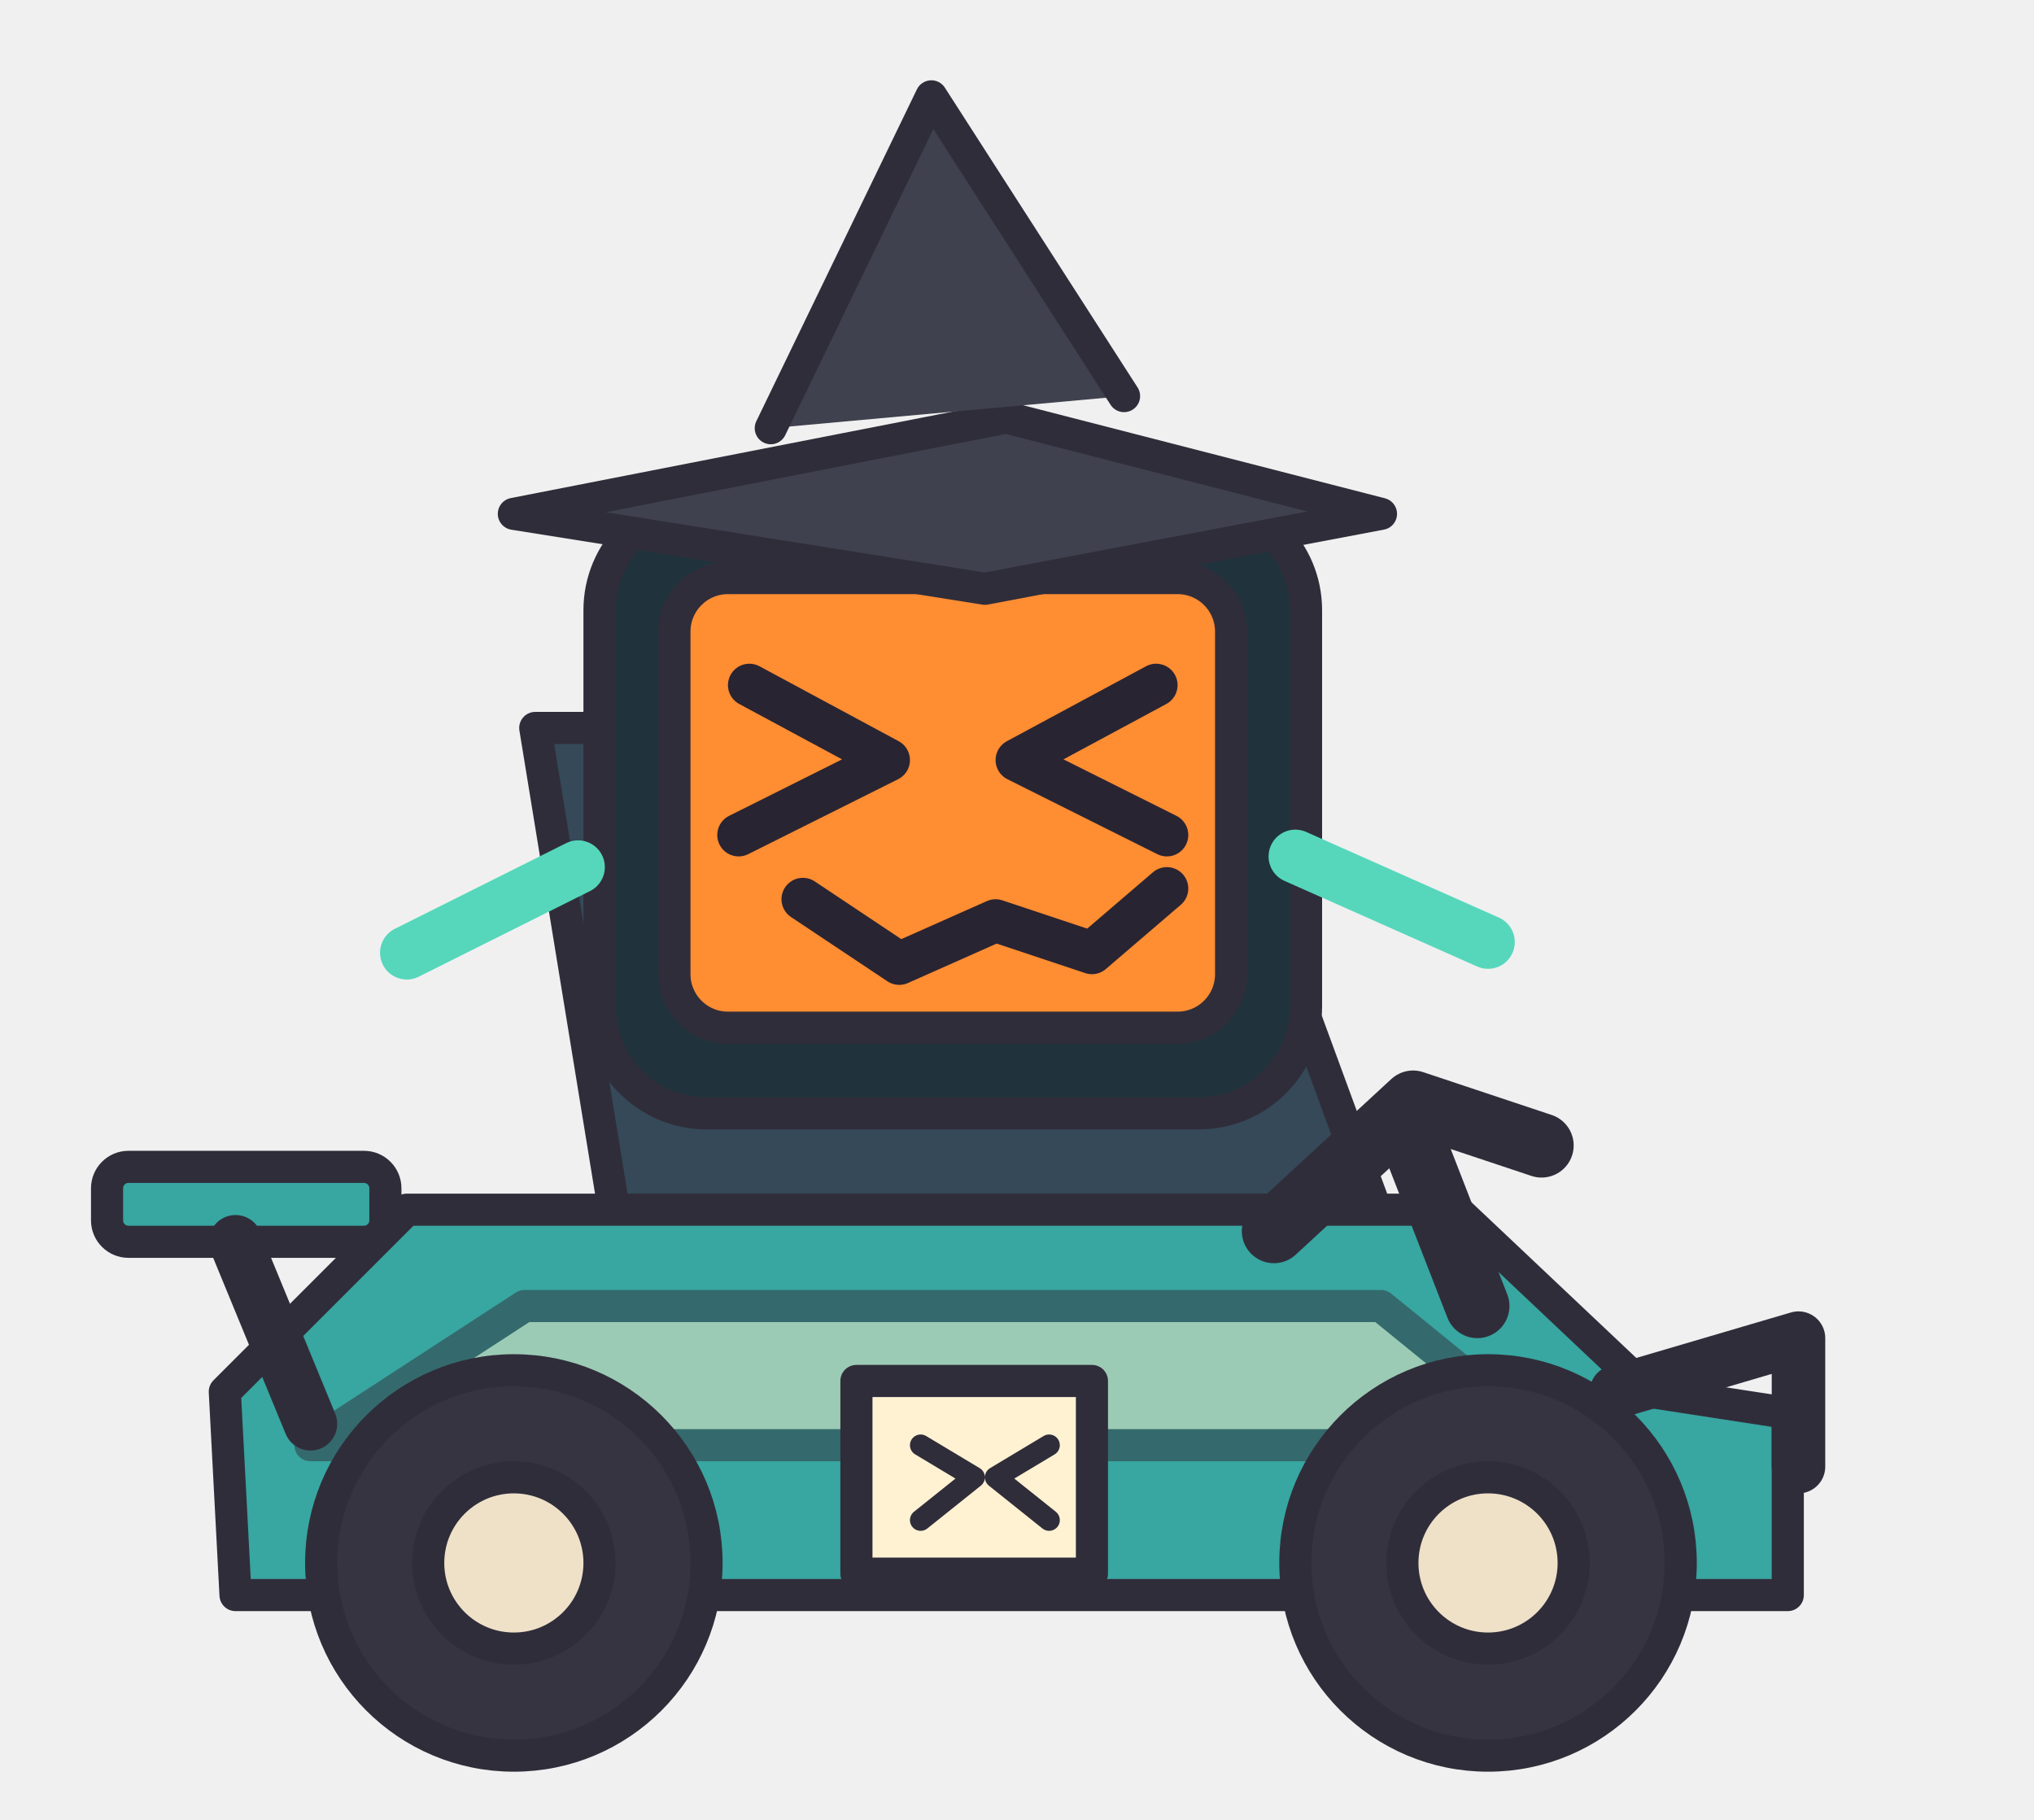
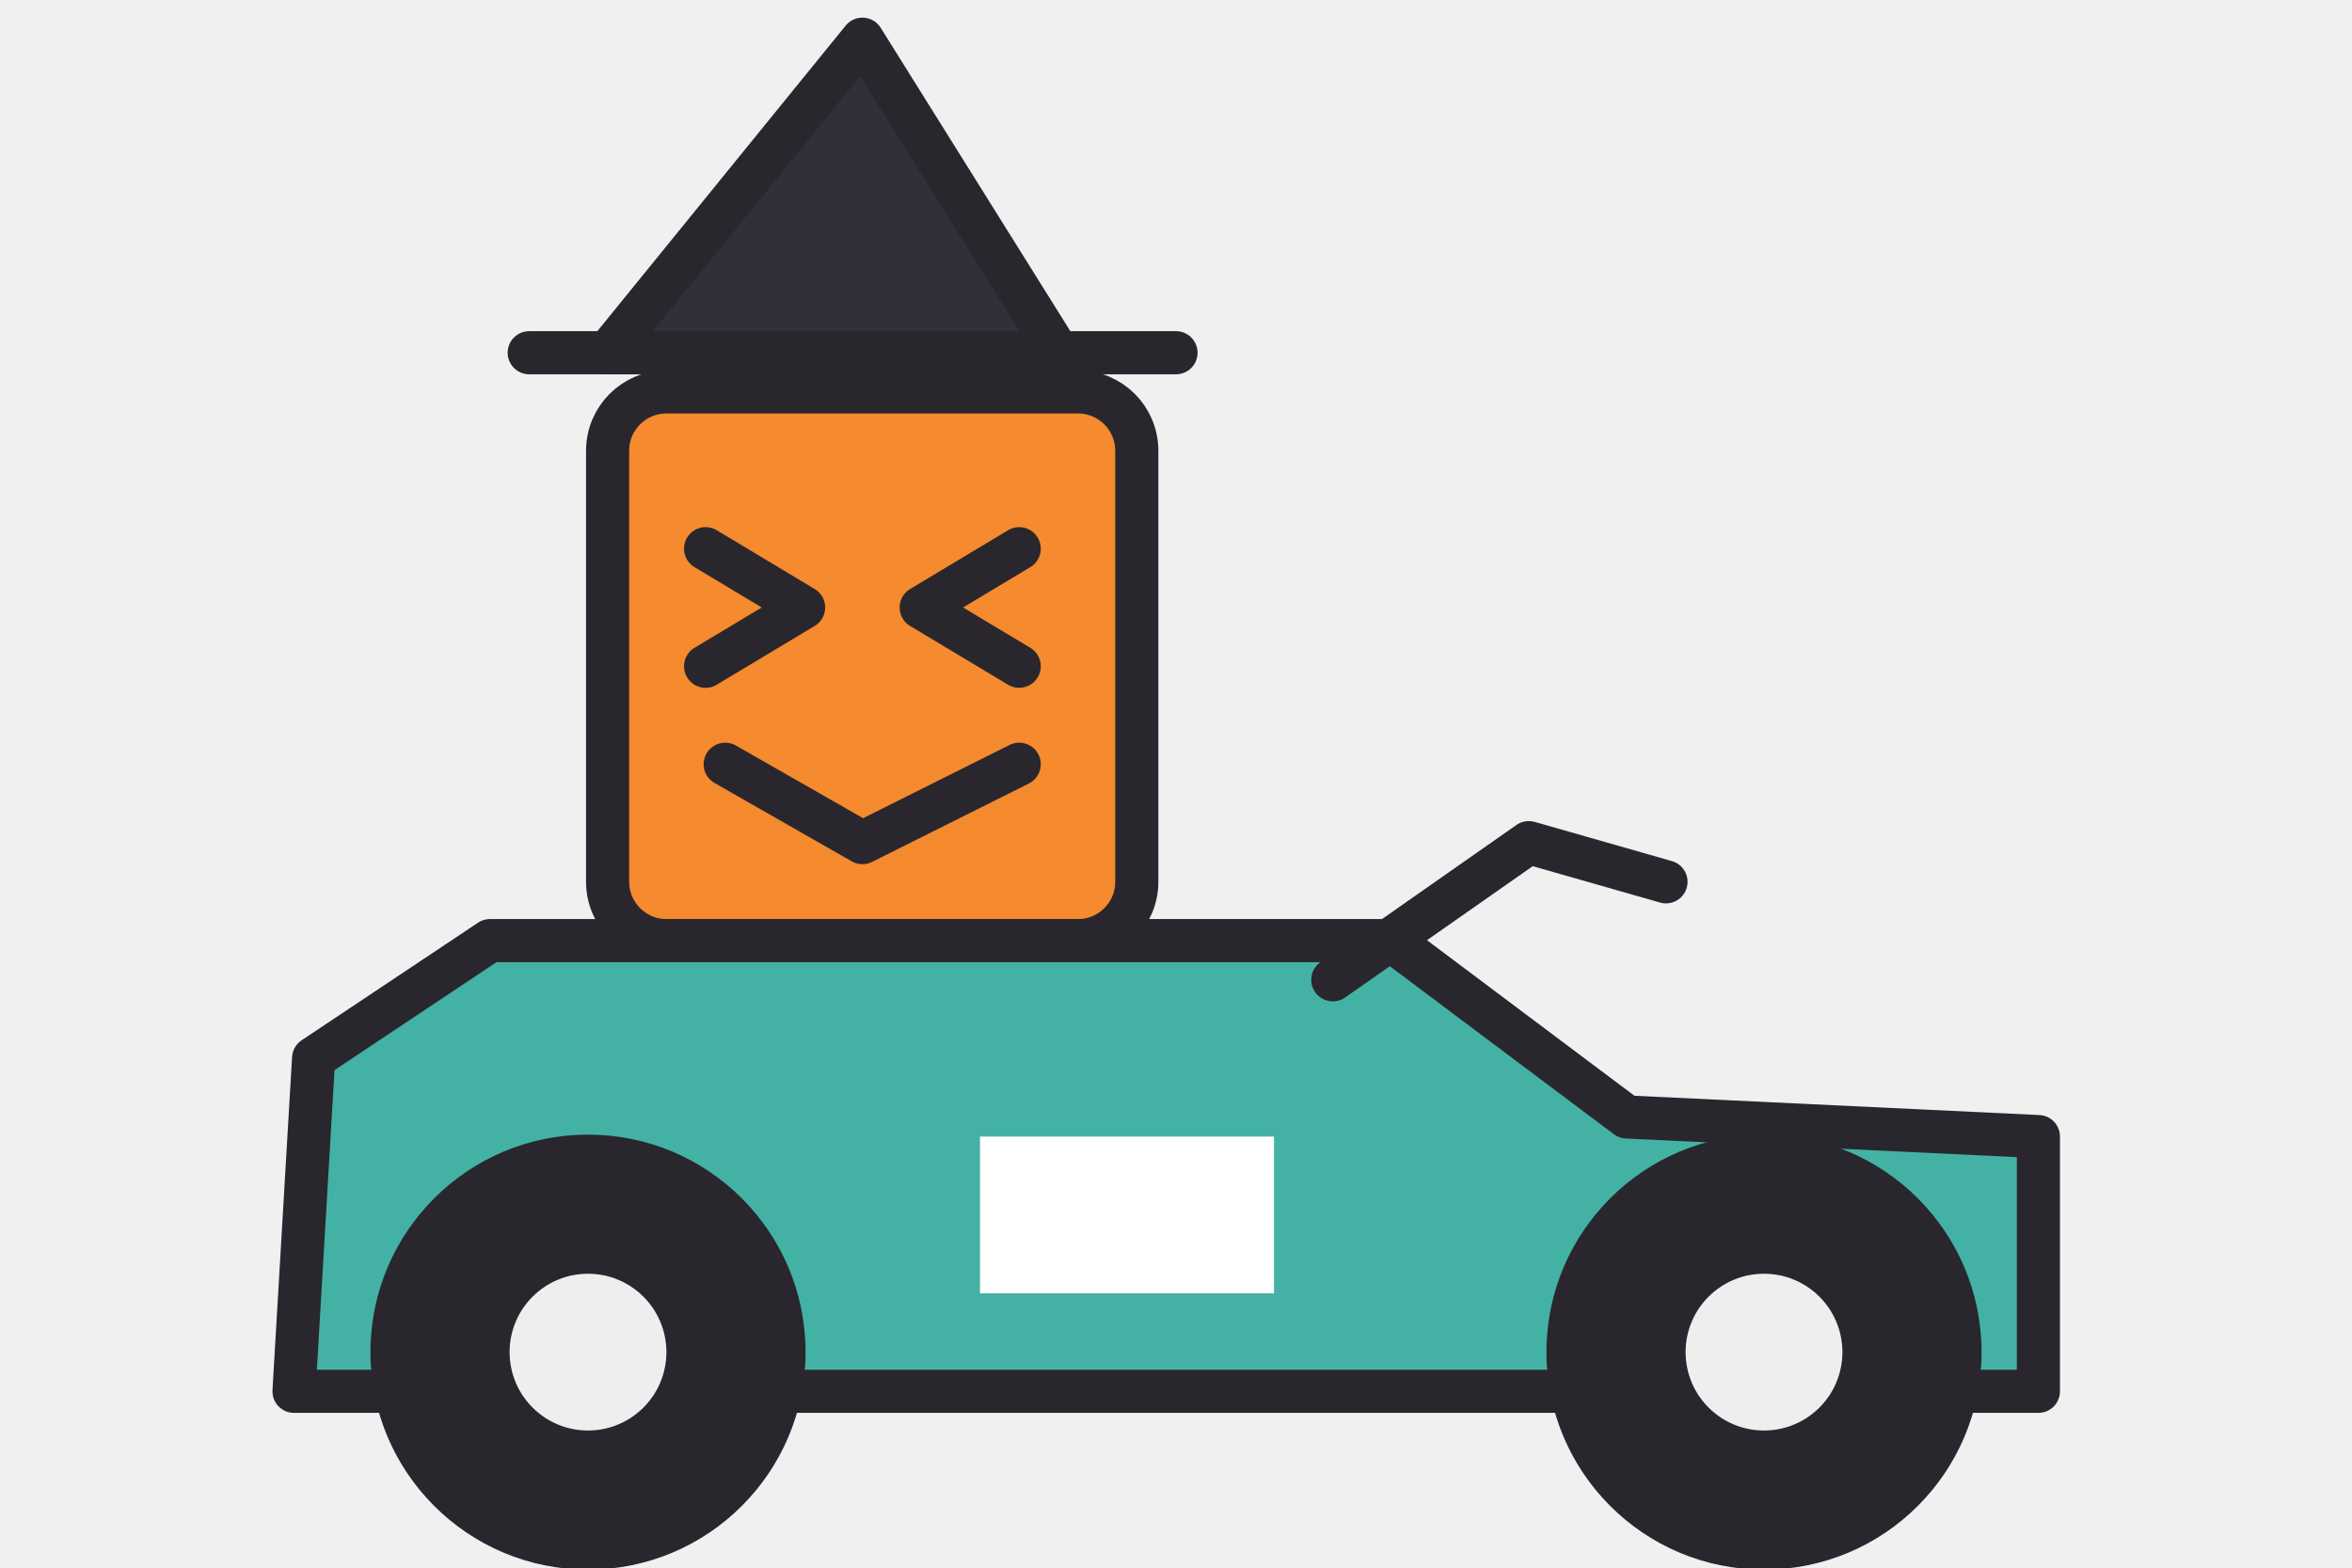
- <svg xmlns="http://www.w3.org/2000/svg" viewBox="0 0 190 170" role="img" aria-labelledby="title">
-   <g stroke="#302d3a" stroke-width="3" stroke-linejoin="round" stroke-linecap="round">
-     <path d="M58 117 50 68 112 68 130 117" fill="#354958" />
-     <rect x="56" y="47" width="66" height="57" rx="10" fill="#20333c" />
-     <rect x="63" y="54" width="52" height="42" rx="5" fill="#ff8d32" />
-     <path d="m70 64 13 7-14 7m39-14-13 7 14 7M75 84l9 6 9-4 9 3 7-6" fill="none" stroke="#292432" stroke-width="4" />
-     <path d="m48 48 46-9 35 9-37 7Z" fill="#3f414e" />
-     <path d="m72 40 15-31 18 28" fill="#3f414e" />
-     <path d="m54 81-16 8m83-9 18 8" stroke="#56d7bc" stroke-width="5" />
-     <path d="m21 130 17-17h98l18 17 13 2v17H22Z" fill="#38a6a1" />
-     <path d="m29 135 20-13h80l16 13Z" fill="#fff0c9" opacity=".5" />
-     <path d="m119 115 13-12 12 4m-13-3 7 18" fill="none" stroke-width="6" />
-     <path d="m151 130 17-5v12" fill="none" stroke-width="5" />
-     <rect x="10" y="109" width="26" height="7" rx="2" fill="#38a6a1" />
-     <path d="m22 116 7 17" stroke-width="5" />
-     <circle cx="48" cy="146" r="18" fill="#353440" />
-     <circle cx="48" cy="146" r="8" fill="#eee1c8" />
-     <circle cx="139" cy="146" r="18" fill="#353440" />
-     <circle cx="139" cy="146" r="8" fill="#eee1c8" />
-     <path d="m80 129h22v18H80Z" fill="#fff2d3" />
-     <path d="m86 135 5 3-5 4m12-7-5 3 5 4" fill="none" stroke-width="2" />
+ <svg xmlns="http://www.w3.org/2000/svg" viewBox="0 0 120 80" role="img" aria-labelledby="title">
+   <g stroke="#29272d" stroke-width="2.2" stroke-linejoin="round" stroke-linecap="round">
+     <path d="M31 18 44 2 54 18Z" fill="#30303a" />
+     <path d="M27 18h33" />
+     <rect x="31" y="20" width="27" height="28" rx="3" fill="#f58a2e" />
+     <path d="m36 28 5 3-5 3m16-6-5 3 5 3m-15 5 7 4 8-4" fill="none" />
+     <path d="m16 54 9-6h46l12 9 21 1v13H15Z" fill="#43b2a5" />
+     <path d="m68 50 10-7 7 2" fill="none" />
+     <circle cx="30" cy="69" r="10" fill="#29272d" />
+     <circle cx="90" cy="69" r="10" fill="#29272d" />
+     <circle cx="30" cy="69" r="4" fill="#eee" stroke="none" />
+     <circle cx="90" cy="69" r="4" fill="#eee" stroke="none" />
+     <path d="M50 58h15v8H50Z" fill="white" stroke="none" />
  </g>
</svg>
